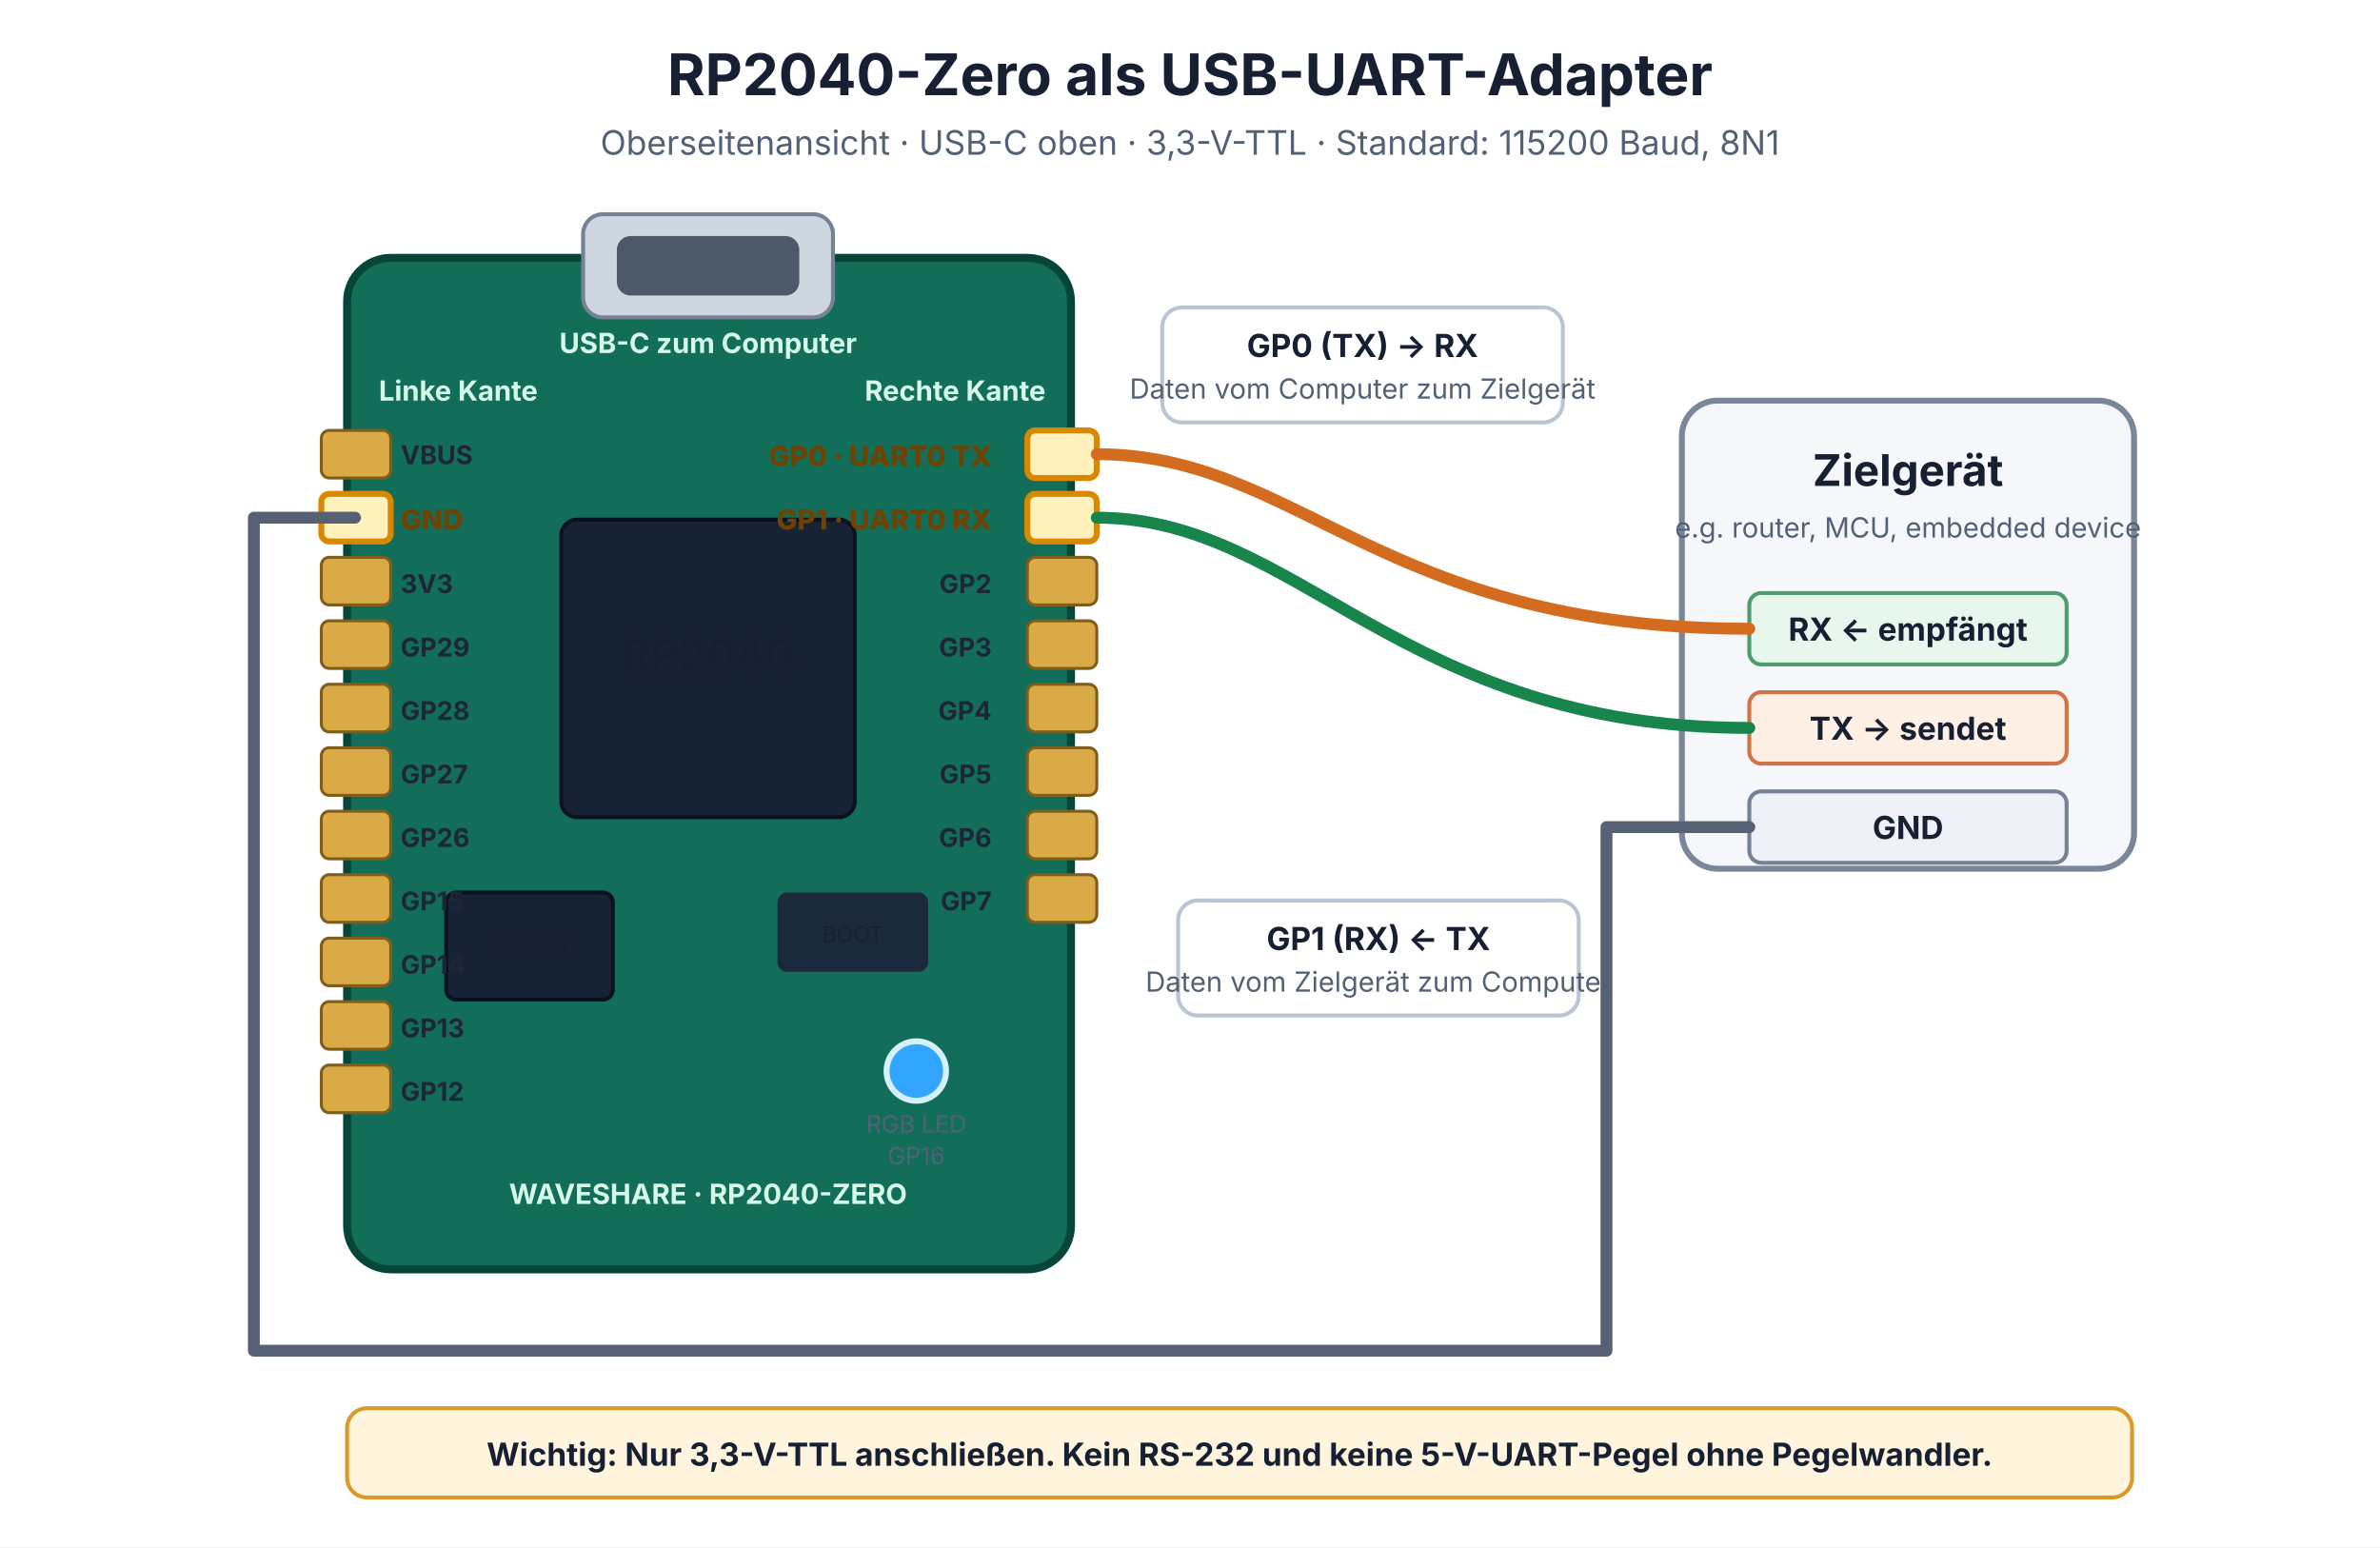
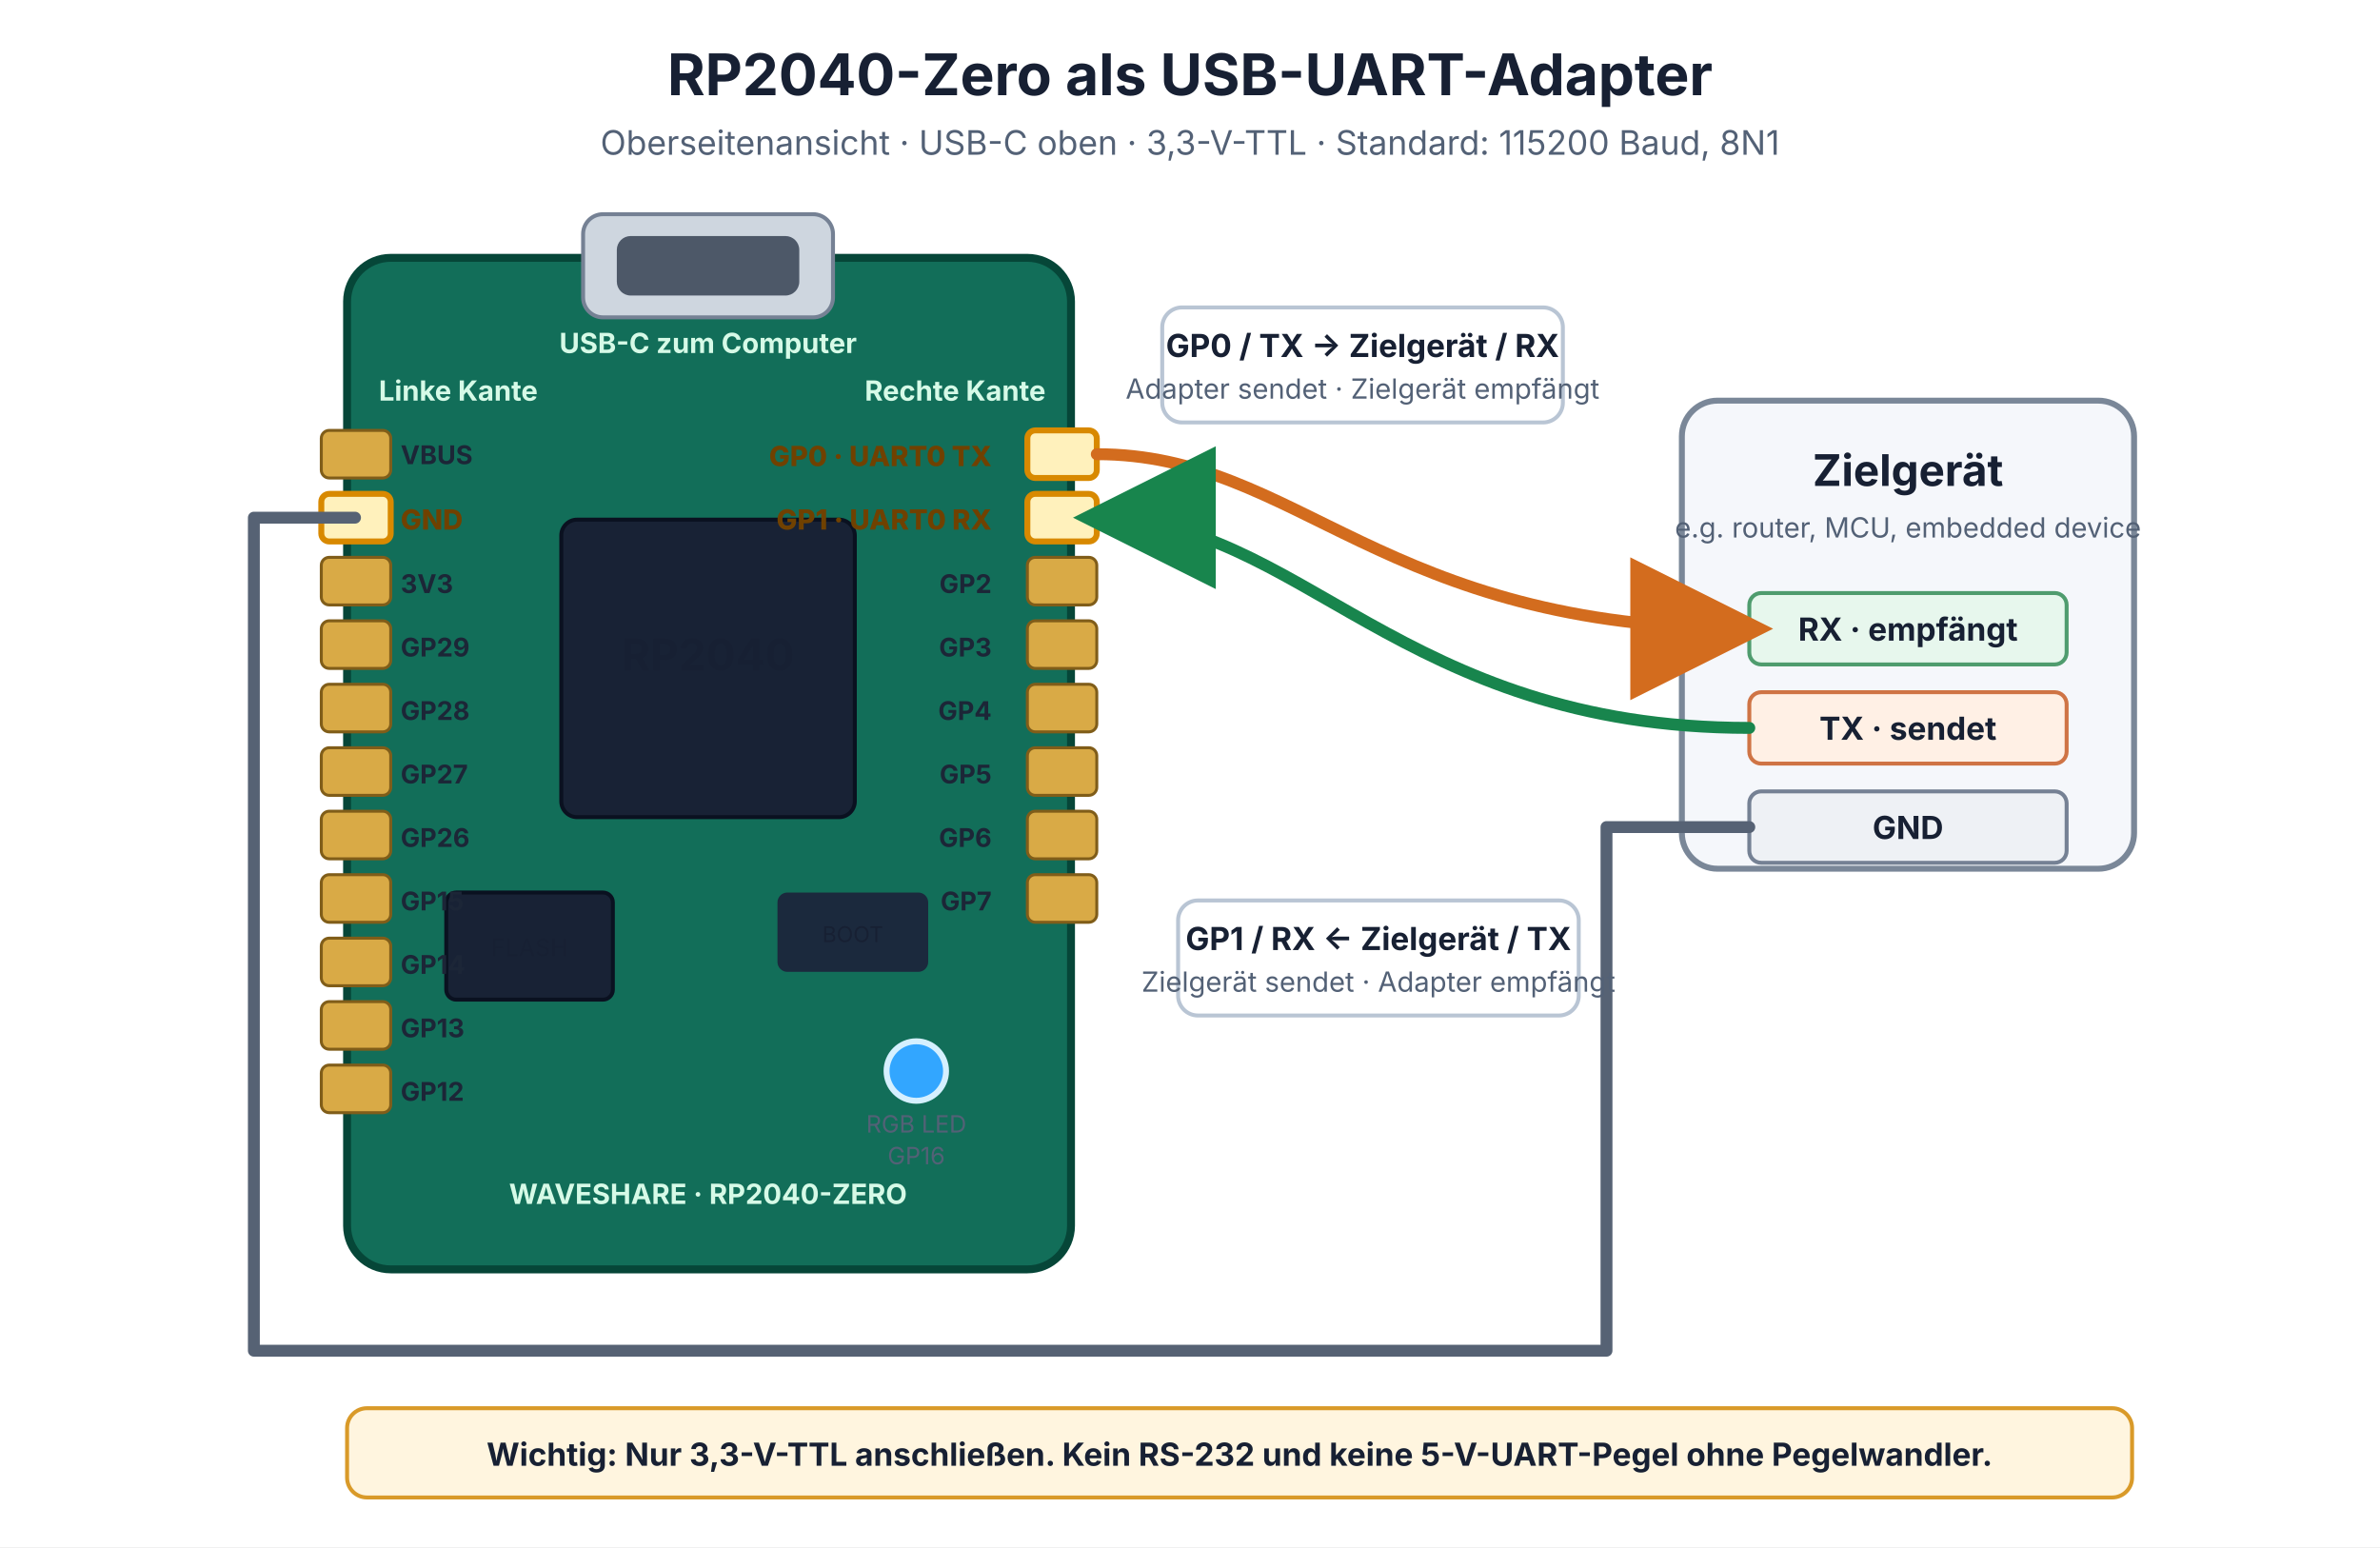
<svg xmlns="http://www.w3.org/2000/svg" width="1200" height="780" viewBox="0 0 1200 780" role="img" aria-labelledby="title description">
  <style>
    text { font-family: Inter, ui-sans-serif, system-ui, sans-serif; fill: #172033; }
    .title { font-size: 29px; font-weight: 750; }
    .subtitle { font-size: 17px; fill: #536176; }
    .label { font-size: 16px; font-weight: 650; }
    .small { font-size: 14px; fill: #536176; }
    .tiny { font-size: 12px; fill: #536176; }
    .board { fill: #126e59; stroke: #064638; stroke-width: 4; }
    .silk { fill: #d6fae7; font-size: 14px; font-weight: 700; }
    .chip { fill: #182235; stroke: #0a1120; stroke-width: 2; }
    .metal { fill: #ced6df; stroke: #758194; stroke-width: 2; }
    .pad { fill: #d9aa46; stroke: #805d19; stroke-width: 1.5; }
    .pin-text { font-size: 13px; font-weight: 700; fill: #1c2637; }
    .focus { fill: #fff1bc; stroke: #d88900; stroke-width: 3; }
    .focus-text { font-size: 14px; font-weight: 800; fill: #704100; }
    .target { fill: #f5f7fb; stroke: #7a8798; stroke-width: 3; }
    .target-title { font-size: 22px; font-weight: 750; }
    .wire { fill: none; stroke-width: 6; stroke-linecap: round; stroke-linejoin: round; }
    .callout { fill: #ffffff; stroke: #b9c5d4; stroke-width: 2; rx: 10; }
  </style>
+   <defs>
+     <marker id="arrow-orange" markerWidth="12" markerHeight="12" refX="10" refY="6" orient="auto" markerUnits="strokeWidth">
+       <path d="M 0 0 L 12 6 L 0 12 z" fill="#d36c1e" />
+     </marker>
+     <marker id="arrow-green" markerWidth="12" markerHeight="12" refX="10" refY="6" orient="auto" markerUnits="strokeWidth">
+       <path d="M 0 0 L 12 6 L 0 12 z" fill="#18854d" />
+     </marker>
+   </defs>
  <rect width="1200" height="780" fill="#ffffff" />
  <text x="600" y="48" text-anchor="middle" class="title">RP2040-Zero als USB-UART-Adapter</text>
  <text x="600" y="78" text-anchor="middle" class="subtitle">Oberseitenansicht · USB-C oben · 3,3-V-TTL · Standard: 115200 Baud, 8N1</text>
  <rect x="175" y="130" width="365" height="510" rx="22" class="board" />
  <text x="357" y="607" text-anchor="middle" class="silk">WAVESHARE · RP2040-ZERO</text>
  <rect x="294" y="108" width="126" height="52" rx="10" class="metal" />
  <rect x="311" y="119" width="92" height="30" rx="7" fill="#4d5868" />
  <text x="357" y="178" text-anchor="middle" class="silk">USB-C zum Computer</text>
  <rect x="283" y="262" width="148" height="150" rx="8" class="chip" />
  <text x="357" y="338" text-anchor="middle" fill="#eef4ff" font-size="22" font-weight="700">RP2040</text>
  <rect x="225" y="450" width="84" height="54" rx="5" class="chip" />
  <text x="267" y="482" text-anchor="middle" fill="#eef4ff" font-size="12">FLASH</text>
  <rect x="392" y="450" width="76" height="40" rx="5" fill="#1b293d" />
  <text x="430" y="475" text-anchor="middle" fill="#eef4ff" font-size="11">BOOT</text>
  <circle cx="462" cy="540" r="15" fill="#32a6ff" stroke="#d5f0ff" stroke-width="3" />
  <text x="462" y="571" text-anchor="middle" class="tiny" fill="#d6fae7">RGB LED</text>
  <text x="462" y="587" text-anchor="middle" class="tiny" fill="#d6fae7">GP16</text>
  <text x="191" y="202" class="silk">Linke Kante</text>
  <g>
    <rect x="162" y="217" width="35" height="24" rx="4" class="pad" />
    <text x="202" y="234" class="pin-text">VBUS</text>
    <rect x="162" y="249" width="35" height="24" rx="4" class="focus" />
    <text x="202" y="267" class="focus-text">GND</text>
    <rect x="162" y="281" width="35" height="24" rx="4" class="pad" />
    <text x="202" y="299" class="pin-text">3V3</text>
    <rect x="162" y="313" width="35" height="24" rx="4" class="pad" />
    <text x="202" y="331" class="pin-text">GP29</text>
    <rect x="162" y="345" width="35" height="24" rx="4" class="pad" />
    <text x="202" y="363" class="pin-text">GP28</text>
    <rect x="162" y="377" width="35" height="24" rx="4" class="pad" />
    <text x="202" y="395" class="pin-text">GP27</text>
    <rect x="162" y="409" width="35" height="24" rx="4" class="pad" />
    <text x="202" y="427" class="pin-text">GP26</text>
    <rect x="162" y="441" width="35" height="24" rx="4" class="pad" />
    <text x="202" y="459" class="pin-text">GP15</text>
    <rect x="162" y="473" width="35" height="24" rx="4" class="pad" />
    <text x="202" y="491" class="pin-text">GP14</text>
    <rect x="162" y="505" width="35" height="24" rx="4" class="pad" />
    <text x="202" y="523" class="pin-text">GP13</text>
    <rect x="162" y="537" width="35" height="24" rx="4" class="pad" />
    <text x="202" y="555" class="pin-text">GP12</text>
  </g>
  <text x="436" y="202" class="silk">Rechte Kante</text>
  <g>
    <rect x="518" y="217" width="35" height="24" rx="4" class="focus" />
    <text x="500" y="235" text-anchor="end" class="focus-text">GP0 · UART0 TX</text>
    <rect x="518" y="249" width="35" height="24" rx="4" class="focus" />
    <text x="500" y="267" text-anchor="end" class="focus-text">GP1 · UART0 RX</text>
    <rect x="518" y="281" width="35" height="24" rx="4" class="pad" />
    <text x="500" y="299" text-anchor="end" class="pin-text">GP2</text>
    <rect x="518" y="313" width="35" height="24" rx="4" class="pad" />
    <text x="500" y="331" text-anchor="end" class="pin-text">GP3</text>
    <rect x="518" y="345" width="35" height="24" rx="4" class="pad" />
    <text x="500" y="363" text-anchor="end" class="pin-text">GP4</text>
    <rect x="518" y="377" width="35" height="24" rx="4" class="pad" />
    <text x="500" y="395" text-anchor="end" class="pin-text">GP5</text>
    <rect x="518" y="409" width="35" height="24" rx="4" class="pad" />
    <text x="500" y="427" text-anchor="end" class="pin-text">GP6</text>
    <rect x="518" y="441" width="35" height="24" rx="4" class="pad" />
    <text x="500" y="459" text-anchor="end" class="pin-text">GP7</text>
  </g>
  <rect x="848" y="202" width="228" height="236" rx="18" class="target" />
  <text x="962" y="245" text-anchor="middle" class="target-title">Zielgerät</text>
  <text x="962" y="271" text-anchor="middle" class="small">e.g. router, MCU, embedded device</text>
  <rect x="882" y="299" width="160" height="36" rx="6" fill="#e7f7ed" stroke="#4f9c6e" stroke-width="2" />
-   <text x="962" y="323" text-anchor="middle" class="label" fill="#126c38">RX  ← empfängt</text>
+   <text x="962" y="323" text-anchor="middle" class="label" fill="#126c38">RX · empfängt</text>
  <rect x="882" y="349" width="160" height="36" rx="6" fill="#fff0e5" stroke="#cf7445" stroke-width="2" />
-   <text x="962" y="373" text-anchor="middle" class="label" fill="#a34618">TX  → sendet</text>
+   <text x="962" y="373" text-anchor="middle" class="label" fill="#a34618">TX · sendet</text>
  <rect x="882" y="399" width="160" height="36" rx="6" fill="#eef1f5" stroke="#758194" stroke-width="2" />
  <text x="962" y="423" text-anchor="middle" class="label">GND</text>
-   <path d="M 553 229 C 655 229, 696 317, 882 317" class="wire" stroke="#d36c1e" />
-   <path d="M 553 261 C 655 261, 706 367, 882 367" class="wire" stroke="#18854d" />
+   <path d="M 553 229 C 655 229, 696 317, 882 317" class="wire" stroke="#d36c1e" marker-end="url(#arrow-orange)" />
+   <path d="M 882 367 C 706 367, 655 261, 553 261" class="wire" stroke="#18854d" marker-end="url(#arrow-green)" />
  <path d="M 179 261 L 128 261 L 128 681 L 810 681 L 810 417 L 882 417" class="wire" stroke="#566274" />
  <rect x="586" y="155" width="202" height="58" class="callout" />
-   <text x="687" y="180" text-anchor="middle" class="label" fill="#a34618">GP0 (TX) → RX</text>
-   <text x="687" y="201" text-anchor="middle" class="small">Daten vom Computer zum Zielgerät</text>
+   <text x="687" y="180" text-anchor="middle" class="label" fill="#a34618">GP0 / TX → Zielgerät / RX</text>
+   <text x="687" y="201" text-anchor="middle" class="small">Adapter sendet · Zielgerät empfängt</text>
  <rect x="594" y="454" width="202" height="58" class="callout" />
-   <text x="695" y="479" text-anchor="middle" class="label" fill="#126c38">GP1 (RX) ← TX</text>
-   <text x="695" y="500" text-anchor="middle" class="small">Daten vom Zielgerät zum Computer</text>
+   <text x="695" y="479" text-anchor="middle" class="label" fill="#126c38">GP1 / RX ← Zielgerät / TX</text>
+   <text x="695" y="500" text-anchor="middle" class="small">Zielgerät sendet · Adapter empfängt</text>
  <rect x="175" y="710" width="900" height="45" rx="10" fill="#fff5df" stroke="#d99a29" stroke-width="2" />
  <text x="625" y="739" text-anchor="middle" class="label" fill="#754300">Wichtig: Nur 3,3-V-TTL anschließen. Kein RS-232 und keine 5-V-UART-Pegel ohne Pegelwandler.</text>
</svg>
